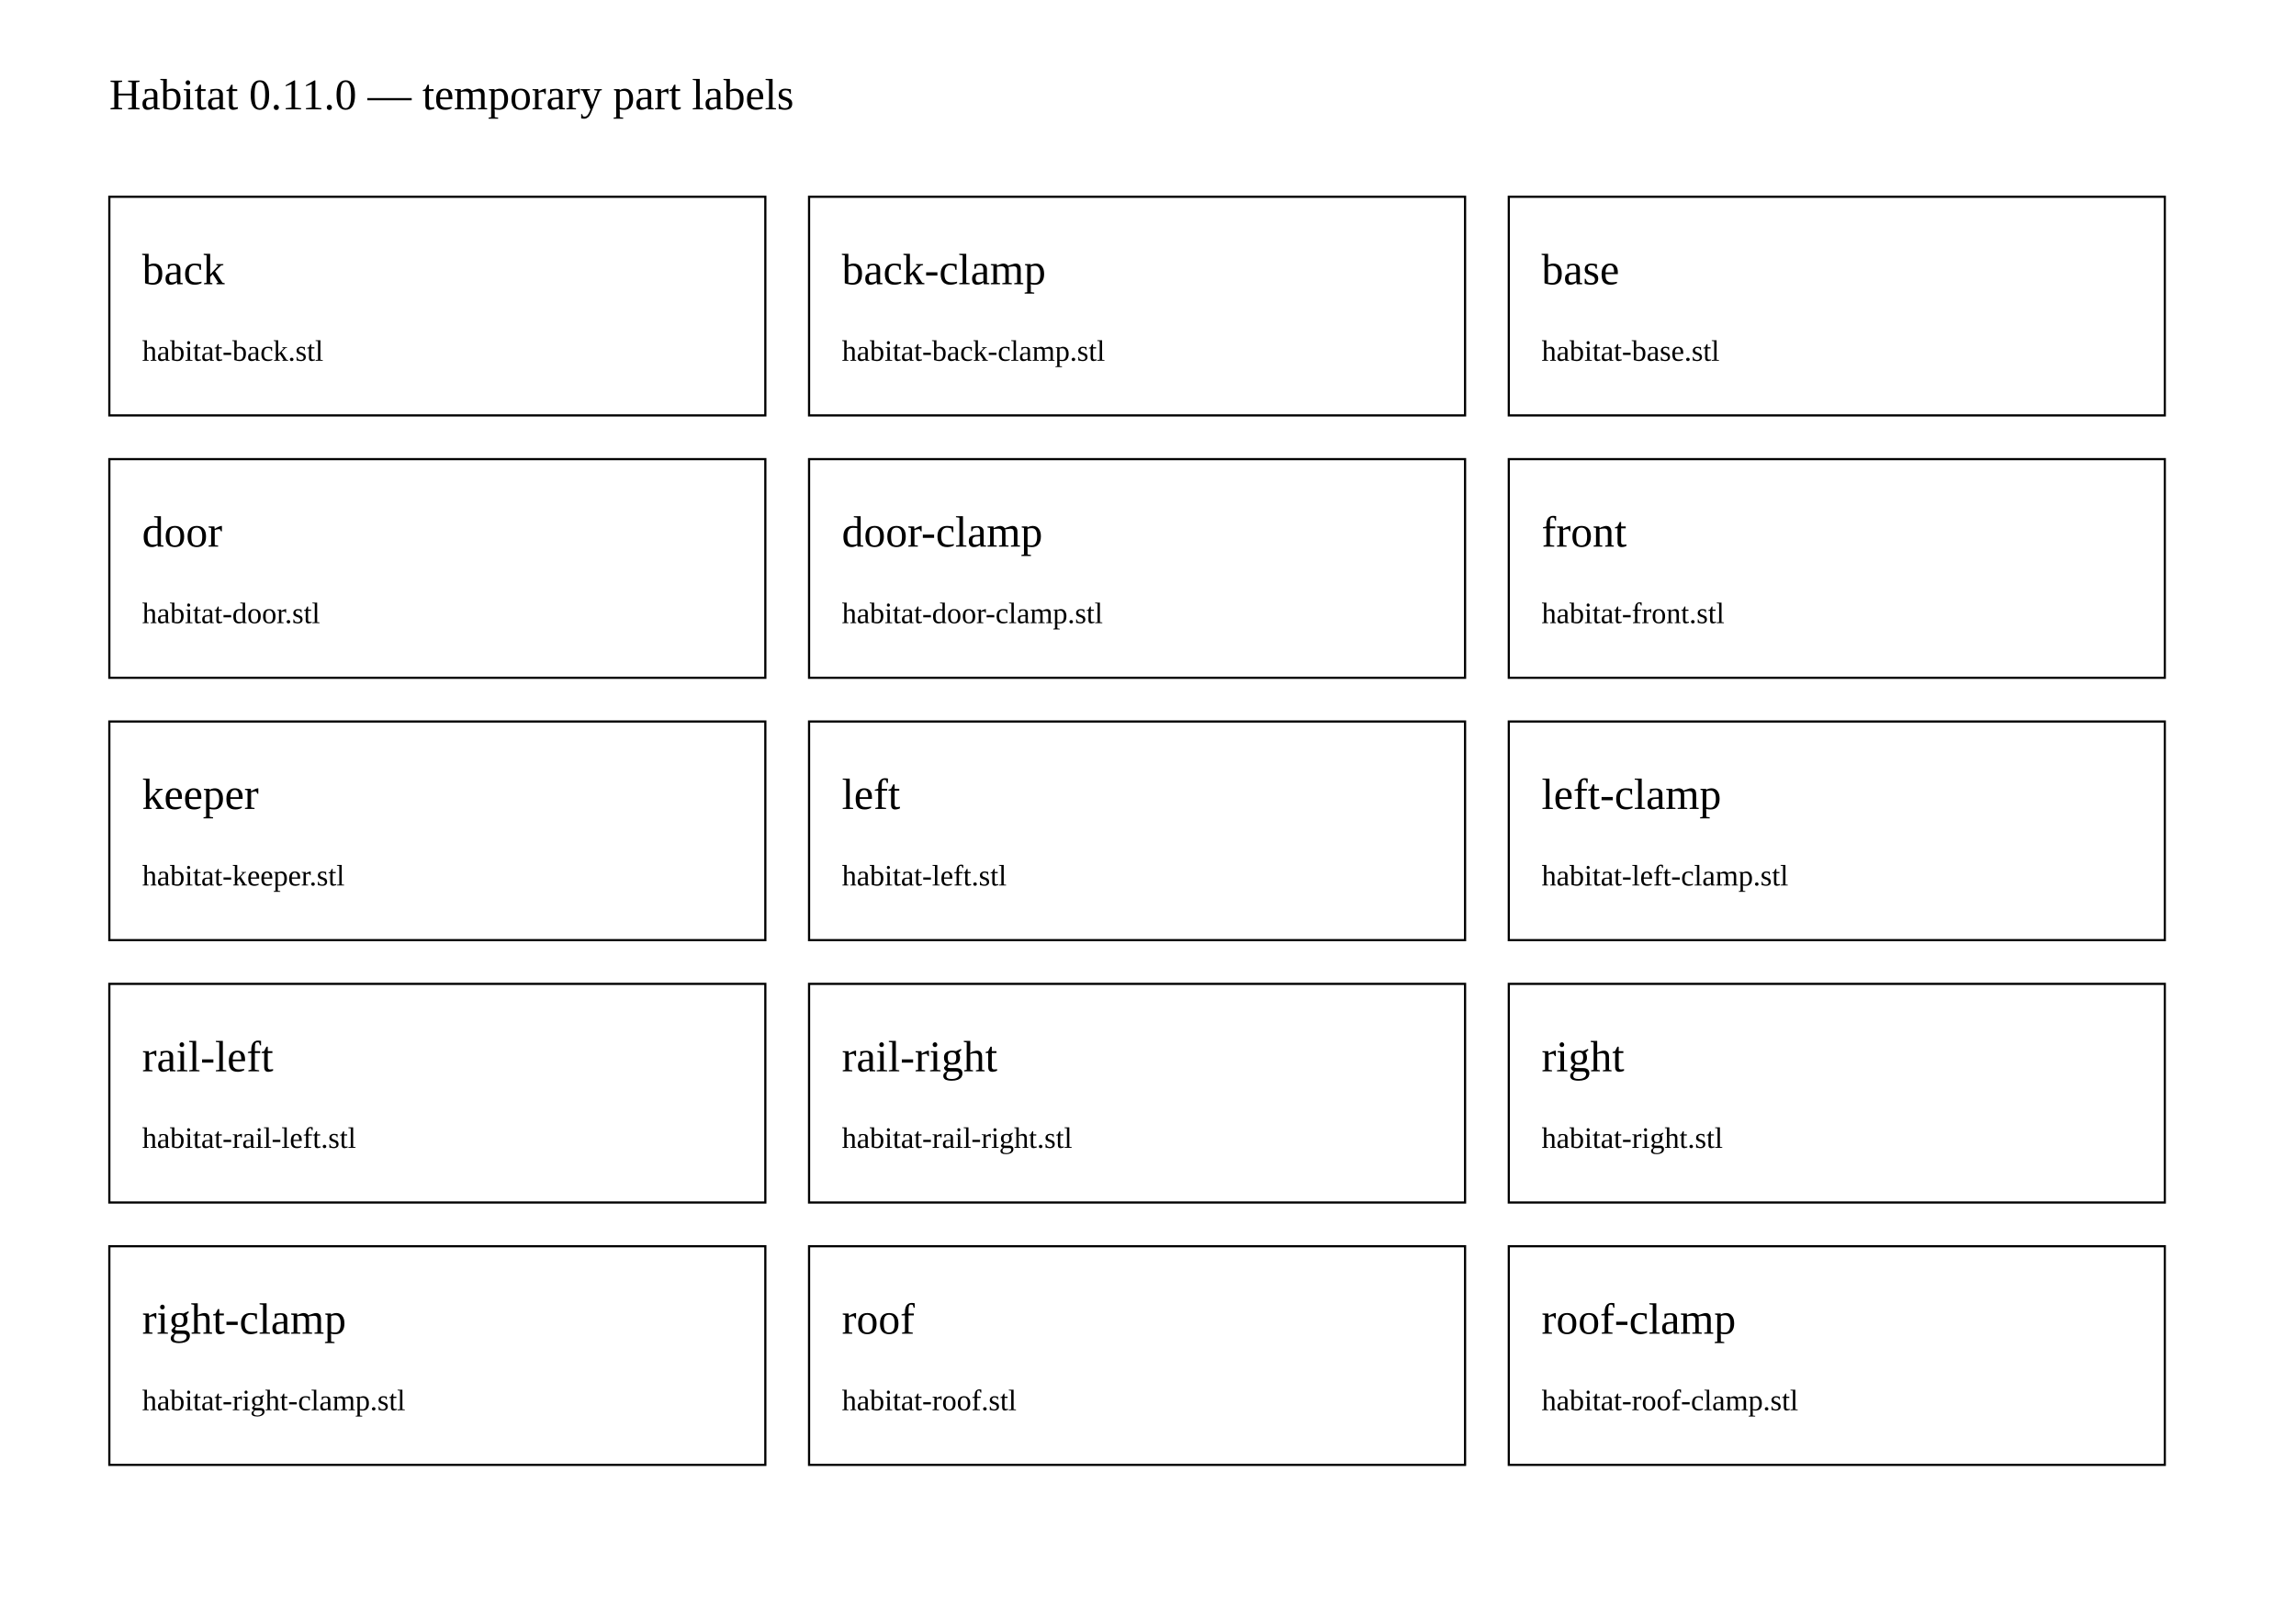
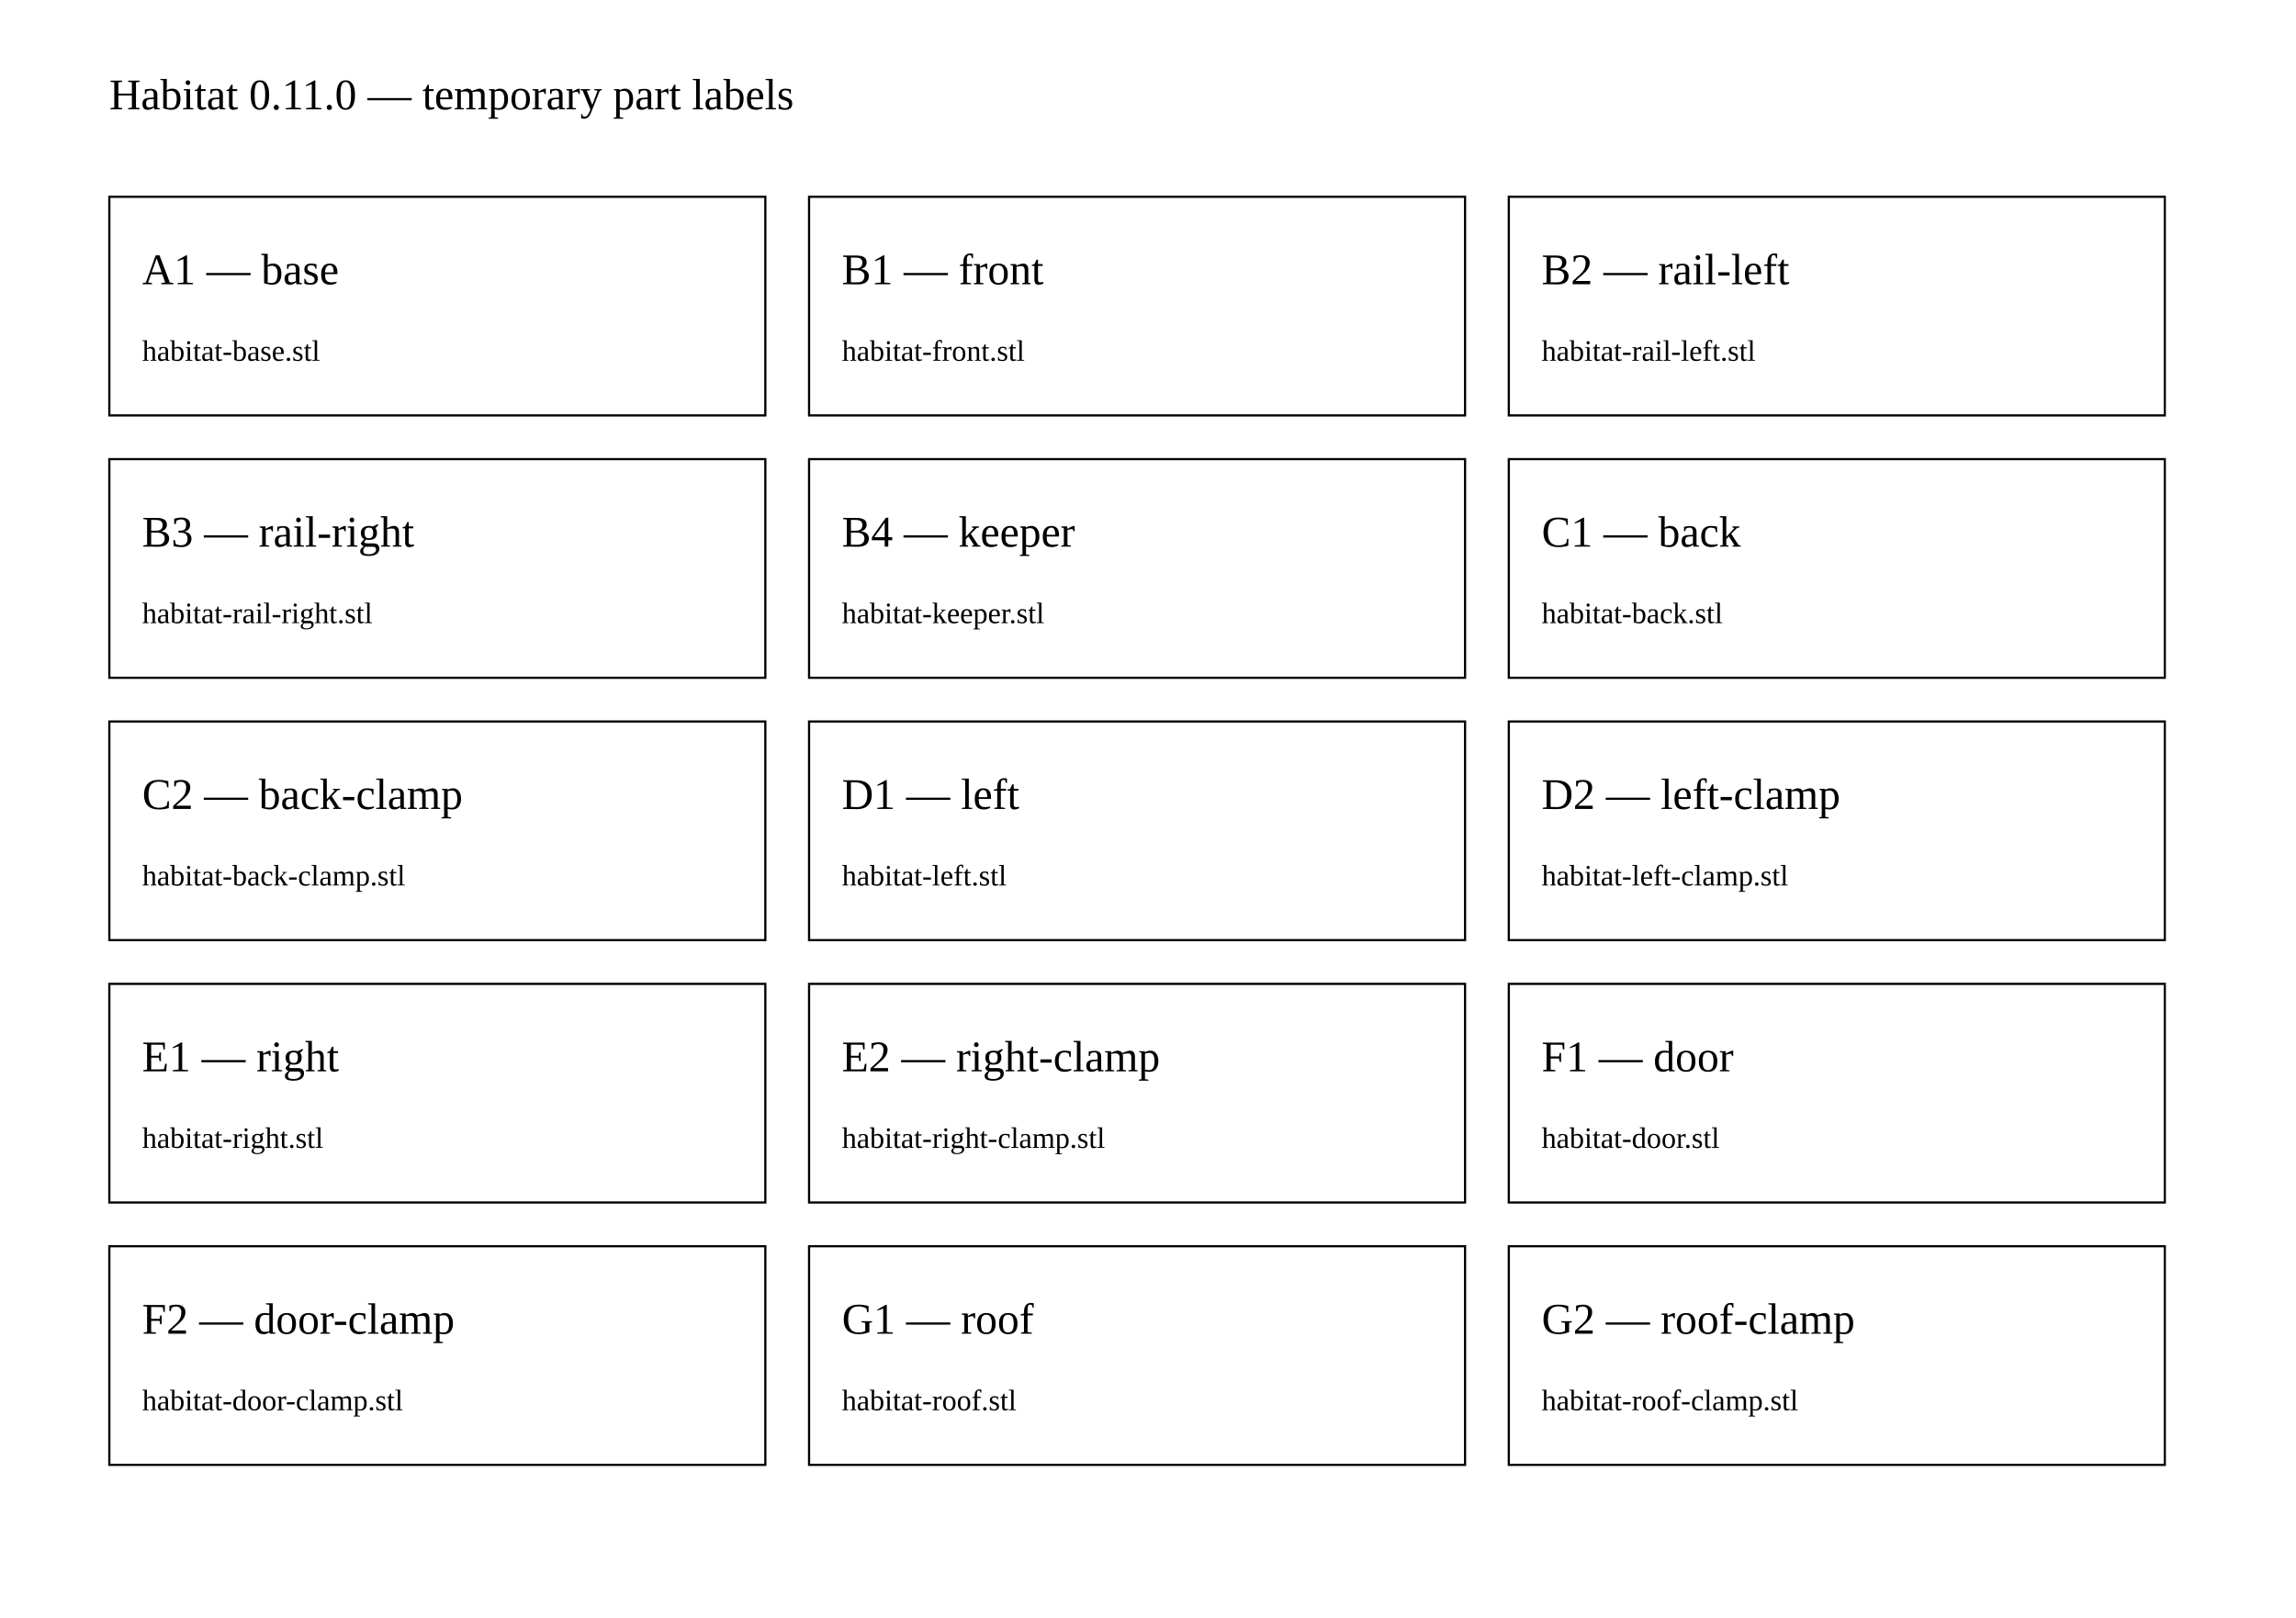
<svg xmlns="http://www.w3.org/2000/svg" width="210mm" height="148mm" viewBox="0 0 210 148">
  <text x="10" y="10" font-size="4">Habitat 0.11.0 — temporary part labels</text>
  <rect x="10" y="18" width="60" height="20" fill="none" stroke="black" stroke-width="0.2" />
-   <text x="13" y="26" font-size="4">back</text>
-   <text x="13" y="33" font-size="2.7">habitat-back.stl</text>
+   <text x="13" y="26" font-size="4">A1 — base</text>
+   <text x="13" y="33" font-size="2.7">habitat-base.stl</text>
  <rect x="74" y="18" width="60" height="20" fill="none" stroke="black" stroke-width="0.2" />
-   <text x="77" y="26" font-size="4">back-clamp</text>
-   <text x="77" y="33" font-size="2.7">habitat-back-clamp.stl</text>
+   <text x="77" y="26" font-size="4">B1 — front</text>
+   <text x="77" y="33" font-size="2.7">habitat-front.stl</text>
  <rect x="138" y="18" width="60" height="20" fill="none" stroke="black" stroke-width="0.2" />
-   <text x="141" y="26" font-size="4">base</text>
-   <text x="141" y="33" font-size="2.7">habitat-base.stl</text>
+   <text x="141" y="26" font-size="4">B2 — rail-left</text>
+   <text x="141" y="33" font-size="2.7">habitat-rail-left.stl</text>
  <rect x="10" y="42" width="60" height="20" fill="none" stroke="black" stroke-width="0.2" />
-   <text x="13" y="50" font-size="4">door</text>
-   <text x="13" y="57" font-size="2.7">habitat-door.stl</text>
+   <text x="13" y="50" font-size="4">B3 — rail-right</text>
+   <text x="13" y="57" font-size="2.7">habitat-rail-right.stl</text>
  <rect x="74" y="42" width="60" height="20" fill="none" stroke="black" stroke-width="0.2" />
-   <text x="77" y="50" font-size="4">door-clamp</text>
-   <text x="77" y="57" font-size="2.7">habitat-door-clamp.stl</text>
+   <text x="77" y="50" font-size="4">B4 — keeper</text>
+   <text x="77" y="57" font-size="2.7">habitat-keeper.stl</text>
  <rect x="138" y="42" width="60" height="20" fill="none" stroke="black" stroke-width="0.2" />
-   <text x="141" y="50" font-size="4">front</text>
-   <text x="141" y="57" font-size="2.7">habitat-front.stl</text>
+   <text x="141" y="50" font-size="4">C1 — back</text>
+   <text x="141" y="57" font-size="2.7">habitat-back.stl</text>
  <rect x="10" y="66" width="60" height="20" fill="none" stroke="black" stroke-width="0.2" />
-   <text x="13" y="74" font-size="4">keeper</text>
-   <text x="13" y="81" font-size="2.7">habitat-keeper.stl</text>
+   <text x="13" y="74" font-size="4">C2 — back-clamp</text>
+   <text x="13" y="81" font-size="2.7">habitat-back-clamp.stl</text>
  <rect x="74" y="66" width="60" height="20" fill="none" stroke="black" stroke-width="0.2" />
-   <text x="77" y="74" font-size="4">left</text>
+   <text x="77" y="74" font-size="4">D1 — left</text>
  <text x="77" y="81" font-size="2.7">habitat-left.stl</text>
  <rect x="138" y="66" width="60" height="20" fill="none" stroke="black" stroke-width="0.2" />
-   <text x="141" y="74" font-size="4">left-clamp</text>
+   <text x="141" y="74" font-size="4">D2 — left-clamp</text>
  <text x="141" y="81" font-size="2.7">habitat-left-clamp.stl</text>
  <rect x="10" y="90" width="60" height="20" fill="none" stroke="black" stroke-width="0.2" />
-   <text x="13" y="98" font-size="4">rail-left</text>
-   <text x="13" y="105" font-size="2.7">habitat-rail-left.stl</text>
+   <text x="13" y="98" font-size="4">E1 — right</text>
+   <text x="13" y="105" font-size="2.7">habitat-right.stl</text>
  <rect x="74" y="90" width="60" height="20" fill="none" stroke="black" stroke-width="0.2" />
-   <text x="77" y="98" font-size="4">rail-right</text>
-   <text x="77" y="105" font-size="2.7">habitat-rail-right.stl</text>
+   <text x="77" y="98" font-size="4">E2 — right-clamp</text>
+   <text x="77" y="105" font-size="2.7">habitat-right-clamp.stl</text>
  <rect x="138" y="90" width="60" height="20" fill="none" stroke="black" stroke-width="0.2" />
-   <text x="141" y="98" font-size="4">right</text>
-   <text x="141" y="105" font-size="2.7">habitat-right.stl</text>
+   <text x="141" y="98" font-size="4">F1 — door</text>
+   <text x="141" y="105" font-size="2.7">habitat-door.stl</text>
  <rect x="10" y="114" width="60" height="20" fill="none" stroke="black" stroke-width="0.2" />
-   <text x="13" y="122" font-size="4">right-clamp</text>
-   <text x="13" y="129" font-size="2.7">habitat-right-clamp.stl</text>
+   <text x="13" y="122" font-size="4">F2 — door-clamp</text>
+   <text x="13" y="129" font-size="2.7">habitat-door-clamp.stl</text>
  <rect x="74" y="114" width="60" height="20" fill="none" stroke="black" stroke-width="0.2" />
-   <text x="77" y="122" font-size="4">roof</text>
+   <text x="77" y="122" font-size="4">G1 — roof</text>
  <text x="77" y="129" font-size="2.7">habitat-roof.stl</text>
  <rect x="138" y="114" width="60" height="20" fill="none" stroke="black" stroke-width="0.2" />
-   <text x="141" y="122" font-size="4">roof-clamp</text>
+   <text x="141" y="122" font-size="4">G2 — roof-clamp</text>
  <text x="141" y="129" font-size="2.7">habitat-roof-clamp.stl</text>
</svg>
